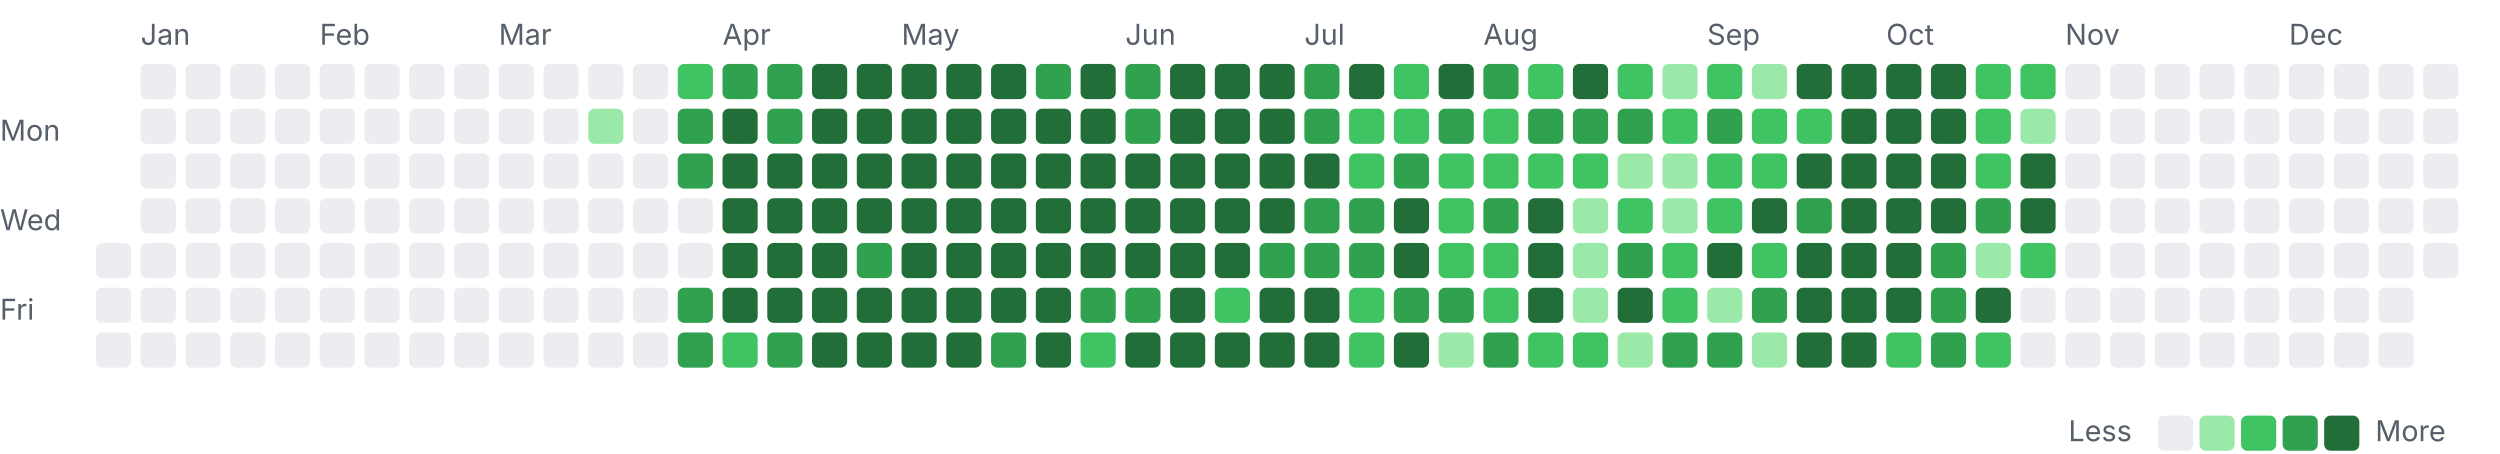
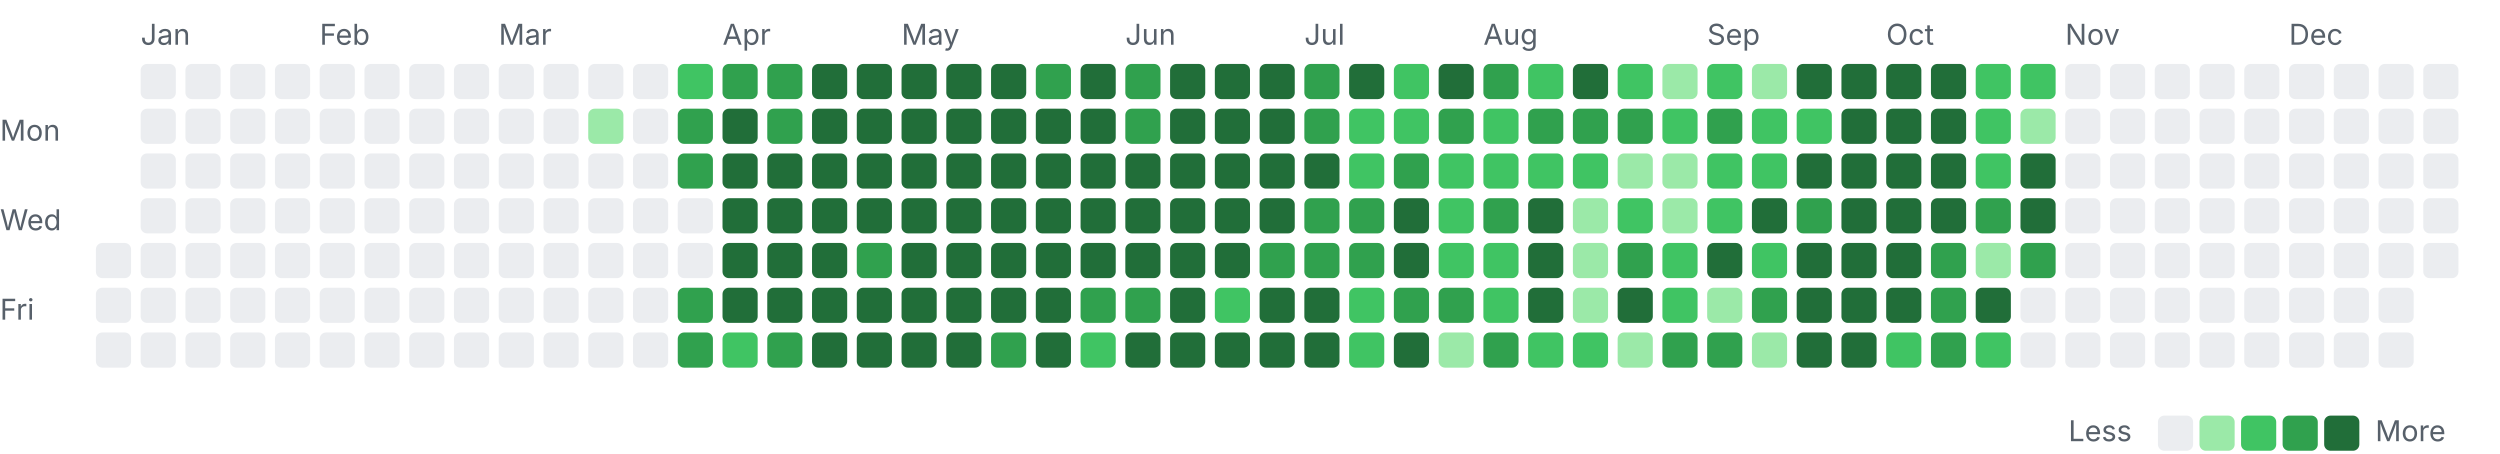
<svg xmlns="http://www.w3.org/2000/svg" width="782" height="142" viewBox="0 0 782 142">
  <style>.l0{fill:#ebedf0}.l1{fill:#9be9a8}.l2{fill:#40c463}.l3{fill:#30a14e}.l4{fill:#216e39} .lbl{fill:#57606a;font:9px -apple-system,Segoe UI,sans-serif}@media(prefers-color-scheme:dark){.l0{fill:#161b22}.l1{fill:#0e4429}.l2{fill:#006d32}.l3{fill:#26a641}.l4{fill:#39d353} .lbl{fill:#8b949e}}</style>
  <text class="lbl" x="44" y="14">Jan</text>
  <text class="lbl" x="100" y="14">Feb</text>
  <text class="lbl" x="156" y="14">Mar</text>
  <text class="lbl" x="226" y="14">Apr</text>
  <text class="lbl" x="282" y="14">May</text>
  <text class="lbl" x="352" y="14">Jun</text>
  <text class="lbl" x="408" y="14">Jul</text>
  <text class="lbl" x="464" y="14">Aug</text>
  <text class="lbl" x="534" y="14">Sep</text>
  <text class="lbl" x="590" y="14">Oct</text>
  <text class="lbl" x="646" y="14">Nov</text>
  <text class="lbl" x="716" y="14">Dec</text>
  <text class="lbl" x="0" y="44">Mon</text>
  <text class="lbl" x="0" y="72">Wed</text>
  <text class="lbl" x="0" y="100">Fri</text>
  <rect class="l0" x="30" y="76" width="11" height="11" rx="2" />
  <rect class="l0" x="30" y="90" width="11" height="11" rx="2" />
  <rect class="l0" x="30" y="104" width="11" height="11" rx="2" />
  <rect class="l0" x="44" y="20" width="11" height="11" rx="2" />
  <rect class="l0" x="44" y="34" width="11" height="11" rx="2" />
  <rect class="l0" x="44" y="48" width="11" height="11" rx="2" />
  <rect class="l0" x="44" y="62" width="11" height="11" rx="2" />
  <rect class="l0" x="44" y="76" width="11" height="11" rx="2" />
  <rect class="l0" x="44" y="90" width="11" height="11" rx="2" />
  <rect class="l0" x="44" y="104" width="11" height="11" rx="2" />
  <rect class="l0" x="58" y="20" width="11" height="11" rx="2" />
  <rect class="l0" x="58" y="34" width="11" height="11" rx="2" />
  <rect class="l0" x="58" y="48" width="11" height="11" rx="2" />
  <rect class="l0" x="58" y="62" width="11" height="11" rx="2" />
  <rect class="l0" x="58" y="76" width="11" height="11" rx="2" />
  <rect class="l0" x="58" y="90" width="11" height="11" rx="2" />
  <rect class="l0" x="58" y="104" width="11" height="11" rx="2" />
  <rect class="l0" x="72" y="20" width="11" height="11" rx="2" />
  <rect class="l0" x="72" y="34" width="11" height="11" rx="2" />
  <rect class="l0" x="72" y="48" width="11" height="11" rx="2" />
  <rect class="l0" x="72" y="62" width="11" height="11" rx="2" />
  <rect class="l0" x="72" y="76" width="11" height="11" rx="2" />
  <rect class="l0" x="72" y="90" width="11" height="11" rx="2" />
  <rect class="l0" x="72" y="104" width="11" height="11" rx="2" />
  <rect class="l0" x="86" y="20" width="11" height="11" rx="2" />
  <rect class="l0" x="86" y="34" width="11" height="11" rx="2" />
  <rect class="l0" x="86" y="48" width="11" height="11" rx="2" />
  <rect class="l0" x="86" y="62" width="11" height="11" rx="2" />
  <rect class="l0" x="86" y="76" width="11" height="11" rx="2" />
  <rect class="l0" x="86" y="90" width="11" height="11" rx="2" />
  <rect class="l0" x="86" y="104" width="11" height="11" rx="2" />
  <rect class="l0" x="100" y="20" width="11" height="11" rx="2" />
  <rect class="l0" x="100" y="34" width="11" height="11" rx="2" />
  <rect class="l0" x="100" y="48" width="11" height="11" rx="2" />
  <rect class="l0" x="100" y="62" width="11" height="11" rx="2" />
  <rect class="l0" x="100" y="76" width="11" height="11" rx="2" />
  <rect class="l0" x="100" y="90" width="11" height="11" rx="2" />
  <rect class="l0" x="100" y="104" width="11" height="11" rx="2" />
  <rect class="l0" x="114" y="20" width="11" height="11" rx="2" />
  <rect class="l0" x="114" y="34" width="11" height="11" rx="2" />
  <rect class="l0" x="114" y="48" width="11" height="11" rx="2" />
  <rect class="l0" x="114" y="62" width="11" height="11" rx="2" />
  <rect class="l0" x="114" y="76" width="11" height="11" rx="2" />
  <rect class="l0" x="114" y="90" width="11" height="11" rx="2" />
  <rect class="l0" x="114" y="104" width="11" height="11" rx="2" />
  <rect class="l0" x="128" y="20" width="11" height="11" rx="2" />
  <rect class="l0" x="128" y="34" width="11" height="11" rx="2" />
  <rect class="l0" x="128" y="48" width="11" height="11" rx="2" />
  <rect class="l0" x="128" y="62" width="11" height="11" rx="2" />
  <rect class="l0" x="128" y="76" width="11" height="11" rx="2" />
  <rect class="l0" x="128" y="90" width="11" height="11" rx="2" />
  <rect class="l0" x="128" y="104" width="11" height="11" rx="2" />
  <rect class="l0" x="142" y="20" width="11" height="11" rx="2" />
  <rect class="l0" x="142" y="34" width="11" height="11" rx="2" />
  <rect class="l0" x="142" y="48" width="11" height="11" rx="2" />
  <rect class="l0" x="142" y="62" width="11" height="11" rx="2" />
  <rect class="l0" x="142" y="76" width="11" height="11" rx="2" />
  <rect class="l0" x="142" y="90" width="11" height="11" rx="2" />
  <rect class="l0" x="142" y="104" width="11" height="11" rx="2" />
  <rect class="l0" x="156" y="20" width="11" height="11" rx="2" />
  <rect class="l0" x="156" y="34" width="11" height="11" rx="2" />
  <rect class="l0" x="156" y="48" width="11" height="11" rx="2" />
  <rect class="l0" x="156" y="62" width="11" height="11" rx="2" />
  <rect class="l0" x="156" y="76" width="11" height="11" rx="2" />
  <rect class="l0" x="156" y="90" width="11" height="11" rx="2" />
  <rect class="l0" x="156" y="104" width="11" height="11" rx="2" />
  <rect class="l0" x="170" y="20" width="11" height="11" rx="2" />
  <rect class="l0" x="170" y="34" width="11" height="11" rx="2" />
  <rect class="l0" x="170" y="48" width="11" height="11" rx="2" />
  <rect class="l0" x="170" y="62" width="11" height="11" rx="2" />
  <rect class="l0" x="170" y="76" width="11" height="11" rx="2" />
  <rect class="l0" x="170" y="90" width="11" height="11" rx="2" />
  <rect class="l0" x="170" y="104" width="11" height="11" rx="2" />
  <rect class="l0" x="184" y="20" width="11" height="11" rx="2" />
  <rect class="l1" x="184" y="34" width="11" height="11" rx="2" />
  <rect class="l0" x="184" y="48" width="11" height="11" rx="2" />
  <rect class="l0" x="184" y="62" width="11" height="11" rx="2" />
  <rect class="l0" x="184" y="76" width="11" height="11" rx="2" />
  <rect class="l0" x="184" y="90" width="11" height="11" rx="2" />
  <rect class="l0" x="184" y="104" width="11" height="11" rx="2" />
  <rect class="l0" x="198" y="20" width="11" height="11" rx="2" />
  <rect class="l0" x="198" y="34" width="11" height="11" rx="2" />
  <rect class="l0" x="198" y="48" width="11" height="11" rx="2" />
  <rect class="l0" x="198" y="62" width="11" height="11" rx="2" />
  <rect class="l0" x="198" y="76" width="11" height="11" rx="2" />
  <rect class="l0" x="198" y="90" width="11" height="11" rx="2" />
  <rect class="l0" x="198" y="104" width="11" height="11" rx="2" />
  <rect class="l2" x="212" y="20" width="11" height="11" rx="2" />
  <rect class="l3" x="212" y="34" width="11" height="11" rx="2" />
  <rect class="l3" x="212" y="48" width="11" height="11" rx="2" />
  <rect class="l0" x="212" y="62" width="11" height="11" rx="2" />
  <rect class="l0" x="212" y="76" width="11" height="11" rx="2" />
  <rect class="l3" x="212" y="90" width="11" height="11" rx="2" />
  <rect class="l3" x="212" y="104" width="11" height="11" rx="2" />
  <rect class="l3" x="226" y="20" width="11" height="11" rx="2" />
  <rect class="l4" x="226" y="34" width="11" height="11" rx="2" />
  <rect class="l4" x="226" y="48" width="11" height="11" rx="2" />
  <rect class="l4" x="226" y="62" width="11" height="11" rx="2" />
  <rect class="l4" x="226" y="76" width="11" height="11" rx="2" />
  <rect class="l4" x="226" y="90" width="11" height="11" rx="2" />
  <rect class="l2" x="226" y="104" width="11" height="11" rx="2" />
  <rect class="l3" x="240" y="20" width="11" height="11" rx="2" />
  <rect class="l3" x="240" y="34" width="11" height="11" rx="2" />
  <rect class="l4" x="240" y="48" width="11" height="11" rx="2" />
  <rect class="l4" x="240" y="62" width="11" height="11" rx="2" />
  <rect class="l4" x="240" y="76" width="11" height="11" rx="2" />
  <rect class="l4" x="240" y="90" width="11" height="11" rx="2" />
  <rect class="l3" x="240" y="104" width="11" height="11" rx="2" />
  <rect class="l4" x="254" y="20" width="11" height="11" rx="2" />
  <rect class="l4" x="254" y="34" width="11" height="11" rx="2" />
  <rect class="l4" x="254" y="48" width="11" height="11" rx="2" />
  <rect class="l4" x="254" y="62" width="11" height="11" rx="2" />
  <rect class="l4" x="254" y="76" width="11" height="11" rx="2" />
  <rect class="l4" x="254" y="90" width="11" height="11" rx="2" />
  <rect class="l4" x="254" y="104" width="11" height="11" rx="2" />
  <rect class="l4" x="268" y="20" width="11" height="11" rx="2" />
  <rect class="l4" x="268" y="34" width="11" height="11" rx="2" />
  <rect class="l4" x="268" y="48" width="11" height="11" rx="2" />
  <rect class="l4" x="268" y="62" width="11" height="11" rx="2" />
  <rect class="l3" x="268" y="76" width="11" height="11" rx="2" />
  <rect class="l4" x="268" y="90" width="11" height="11" rx="2" />
  <rect class="l4" x="268" y="104" width="11" height="11" rx="2" />
  <rect class="l4" x="282" y="20" width="11" height="11" rx="2" />
  <rect class="l4" x="282" y="34" width="11" height="11" rx="2" />
  <rect class="l4" x="282" y="48" width="11" height="11" rx="2" />
  <rect class="l4" x="282" y="62" width="11" height="11" rx="2" />
  <rect class="l4" x="282" y="76" width="11" height="11" rx="2" />
  <rect class="l4" x="282" y="90" width="11" height="11" rx="2" />
  <rect class="l4" x="282" y="104" width="11" height="11" rx="2" />
  <rect class="l4" x="296" y="20" width="11" height="11" rx="2" />
  <rect class="l4" x="296" y="34" width="11" height="11" rx="2" />
  <rect class="l4" x="296" y="48" width="11" height="11" rx="2" />
  <rect class="l4" x="296" y="62" width="11" height="11" rx="2" />
  <rect class="l4" x="296" y="76" width="11" height="11" rx="2" />
  <rect class="l4" x="296" y="90" width="11" height="11" rx="2" />
  <rect class="l4" x="296" y="104" width="11" height="11" rx="2" />
  <rect class="l4" x="310" y="20" width="11" height="11" rx="2" />
  <rect class="l4" x="310" y="34" width="11" height="11" rx="2" />
  <rect class="l4" x="310" y="48" width="11" height="11" rx="2" />
  <rect class="l4" x="310" y="62" width="11" height="11" rx="2" />
  <rect class="l4" x="310" y="76" width="11" height="11" rx="2" />
  <rect class="l4" x="310" y="90" width="11" height="11" rx="2" />
  <rect class="l3" x="310" y="104" width="11" height="11" rx="2" />
  <rect class="l3" x="324" y="20" width="11" height="11" rx="2" />
  <rect class="l4" x="324" y="34" width="11" height="11" rx="2" />
  <rect class="l4" x="324" y="48" width="11" height="11" rx="2" />
  <rect class="l4" x="324" y="62" width="11" height="11" rx="2" />
  <rect class="l4" x="324" y="76" width="11" height="11" rx="2" />
  <rect class="l4" x="324" y="90" width="11" height="11" rx="2" />
  <rect class="l4" x="324" y="104" width="11" height="11" rx="2" />
  <rect class="l4" x="338" y="20" width="11" height="11" rx="2" />
  <rect class="l4" x="338" y="34" width="11" height="11" rx="2" />
  <rect class="l4" x="338" y="48" width="11" height="11" rx="2" />
  <rect class="l4" x="338" y="62" width="11" height="11" rx="2" />
  <rect class="l4" x="338" y="76" width="11" height="11" rx="2" />
  <rect class="l3" x="338" y="90" width="11" height="11" rx="2" />
  <rect class="l2" x="338" y="104" width="11" height="11" rx="2" />
  <rect class="l3" x="352" y="20" width="11" height="11" rx="2" />
  <rect class="l3" x="352" y="34" width="11" height="11" rx="2" />
  <rect class="l4" x="352" y="48" width="11" height="11" rx="2" />
  <rect class="l4" x="352" y="62" width="11" height="11" rx="2" />
  <rect class="l4" x="352" y="76" width="11" height="11" rx="2" />
  <rect class="l3" x="352" y="90" width="11" height="11" rx="2" />
  <rect class="l4" x="352" y="104" width="11" height="11" rx="2" />
  <rect class="l4" x="366" y="20" width="11" height="11" rx="2" />
  <rect class="l4" x="366" y="34" width="11" height="11" rx="2" />
  <rect class="l4" x="366" y="48" width="11" height="11" rx="2" />
  <rect class="l4" x="366" y="62" width="11" height="11" rx="2" />
  <rect class="l4" x="366" y="76" width="11" height="11" rx="2" />
  <rect class="l4" x="366" y="90" width="11" height="11" rx="2" />
  <rect class="l4" x="366" y="104" width="11" height="11" rx="2" />
  <rect class="l4" x="380" y="20" width="11" height="11" rx="2" />
  <rect class="l4" x="380" y="34" width="11" height="11" rx="2" />
  <rect class="l4" x="380" y="48" width="11" height="11" rx="2" />
  <rect class="l4" x="380" y="62" width="11" height="11" rx="2" />
  <rect class="l4" x="380" y="76" width="11" height="11" rx="2" />
  <rect class="l2" x="380" y="90" width="11" height="11" rx="2" />
  <rect class="l4" x="380" y="104" width="11" height="11" rx="2" />
  <rect class="l4" x="394" y="20" width="11" height="11" rx="2" />
  <rect class="l4" x="394" y="34" width="11" height="11" rx="2" />
  <rect class="l4" x="394" y="48" width="11" height="11" rx="2" />
  <rect class="l4" x="394" y="62" width="11" height="11" rx="2" />
  <rect class="l3" x="394" y="76" width="11" height="11" rx="2" />
  <rect class="l4" x="394" y="90" width="11" height="11" rx="2" />
  <rect class="l4" x="394" y="104" width="11" height="11" rx="2" />
  <rect class="l3" x="408" y="20" width="11" height="11" rx="2" />
  <rect class="l3" x="408" y="34" width="11" height="11" rx="2" />
  <rect class="l4" x="408" y="48" width="11" height="11" rx="2" />
  <rect class="l3" x="408" y="62" width="11" height="11" rx="2" />
  <rect class="l3" x="408" y="76" width="11" height="11" rx="2" />
  <rect class="l4" x="408" y="90" width="11" height="11" rx="2" />
  <rect class="l4" x="408" y="104" width="11" height="11" rx="2" />
  <rect class="l4" x="422" y="20" width="11" height="11" rx="2" />
  <rect class="l2" x="422" y="34" width="11" height="11" rx="2" />
  <rect class="l2" x="422" y="48" width="11" height="11" rx="2" />
  <rect class="l3" x="422" y="62" width="11" height="11" rx="2" />
  <rect class="l3" x="422" y="76" width="11" height="11" rx="2" />
  <rect class="l2" x="422" y="90" width="11" height="11" rx="2" />
  <rect class="l2" x="422" y="104" width="11" height="11" rx="2" />
  <rect class="l2" x="436" y="20" width="11" height="11" rx="2" />
  <rect class="l2" x="436" y="34" width="11" height="11" rx="2" />
  <rect class="l3" x="436" y="48" width="11" height="11" rx="2" />
  <rect class="l4" x="436" y="62" width="11" height="11" rx="2" />
  <rect class="l4" x="436" y="76" width="11" height="11" rx="2" />
  <rect class="l3" x="436" y="90" width="11" height="11" rx="2" />
  <rect class="l4" x="436" y="104" width="11" height="11" rx="2" />
  <rect class="l4" x="450" y="20" width="11" height="11" rx="2" />
  <rect class="l3" x="450" y="34" width="11" height="11" rx="2" />
  <rect class="l2" x="450" y="48" width="11" height="11" rx="2" />
  <rect class="l2" x="450" y="62" width="11" height="11" rx="2" />
  <rect class="l2" x="450" y="76" width="11" height="11" rx="2" />
  <rect class="l3" x="450" y="90" width="11" height="11" rx="2" />
  <rect class="l1" x="450" y="104" width="11" height="11" rx="2" />
  <rect class="l3" x="464" y="20" width="11" height="11" rx="2" />
  <rect class="l2" x="464" y="34" width="11" height="11" rx="2" />
  <rect class="l2" x="464" y="48" width="11" height="11" rx="2" />
  <rect class="l3" x="464" y="62" width="11" height="11" rx="2" />
  <rect class="l2" x="464" y="76" width="11" height="11" rx="2" />
  <rect class="l2" x="464" y="90" width="11" height="11" rx="2" />
  <rect class="l3" x="464" y="104" width="11" height="11" rx="2" />
  <rect class="l2" x="478" y="20" width="11" height="11" rx="2" />
  <rect class="l3" x="478" y="34" width="11" height="11" rx="2" />
  <rect class="l2" x="478" y="48" width="11" height="11" rx="2" />
  <rect class="l4" x="478" y="62" width="11" height="11" rx="2" />
  <rect class="l4" x="478" y="76" width="11" height="11" rx="2" />
  <rect class="l4" x="478" y="90" width="11" height="11" rx="2" />
  <rect class="l2" x="478" y="104" width="11" height="11" rx="2" />
  <rect class="l4" x="492" y="20" width="11" height="11" rx="2" />
  <rect class="l3" x="492" y="34" width="11" height="11" rx="2" />
  <rect class="l2" x="492" y="48" width="11" height="11" rx="2" />
  <rect class="l1" x="492" y="62" width="11" height="11" rx="2" />
  <rect class="l1" x="492" y="76" width="11" height="11" rx="2" />
  <rect class="l1" x="492" y="90" width="11" height="11" rx="2" />
  <rect class="l2" x="492" y="104" width="11" height="11" rx="2" />
  <rect class="l2" x="506" y="20" width="11" height="11" rx="2" />
  <rect class="l3" x="506" y="34" width="11" height="11" rx="2" />
  <rect class="l1" x="506" y="48" width="11" height="11" rx="2" />
  <rect class="l2" x="506" y="62" width="11" height="11" rx="2" />
  <rect class="l3" x="506" y="76" width="11" height="11" rx="2" />
  <rect class="l4" x="506" y="90" width="11" height="11" rx="2" />
  <rect class="l1" x="506" y="104" width="11" height="11" rx="2" />
  <rect class="l1" x="520" y="20" width="11" height="11" rx="2" />
  <rect class="l2" x="520" y="34" width="11" height="11" rx="2" />
  <rect class="l1" x="520" y="48" width="11" height="11" rx="2" />
  <rect class="l1" x="520" y="62" width="11" height="11" rx="2" />
  <rect class="l2" x="520" y="76" width="11" height="11" rx="2" />
  <rect class="l2" x="520" y="90" width="11" height="11" rx="2" />
  <rect class="l3" x="520" y="104" width="11" height="11" rx="2" />
  <rect class="l2" x="534" y="20" width="11" height="11" rx="2" />
  <rect class="l3" x="534" y="34" width="11" height="11" rx="2" />
  <rect class="l2" x="534" y="48" width="11" height="11" rx="2" />
  <rect class="l2" x="534" y="62" width="11" height="11" rx="2" />
  <rect class="l4" x="534" y="76" width="11" height="11" rx="2" />
  <rect class="l1" x="534" y="90" width="11" height="11" rx="2" />
  <rect class="l3" x="534" y="104" width="11" height="11" rx="2" />
  <rect class="l1" x="548" y="20" width="11" height="11" rx="2" />
  <rect class="l2" x="548" y="34" width="11" height="11" rx="2" />
  <rect class="l2" x="548" y="48" width="11" height="11" rx="2" />
  <rect class="l4" x="548" y="62" width="11" height="11" rx="2" />
  <rect class="l2" x="548" y="76" width="11" height="11" rx="2" />
  <rect class="l3" x="548" y="90" width="11" height="11" rx="2" />
  <rect class="l1" x="548" y="104" width="11" height="11" rx="2" />
  <rect class="l4" x="562" y="20" width="11" height="11" rx="2" />
  <rect class="l2" x="562" y="34" width="11" height="11" rx="2" />
  <rect class="l4" x="562" y="48" width="11" height="11" rx="2" />
  <rect class="l3" x="562" y="62" width="11" height="11" rx="2" />
  <rect class="l4" x="562" y="76" width="11" height="11" rx="2" />
  <rect class="l4" x="562" y="90" width="11" height="11" rx="2" />
  <rect class="l4" x="562" y="104" width="11" height="11" rx="2" />
  <rect class="l4" x="576" y="20" width="11" height="11" rx="2" />
  <rect class="l4" x="576" y="34" width="11" height="11" rx="2" />
  <rect class="l4" x="576" y="48" width="11" height="11" rx="2" />
  <rect class="l4" x="576" y="62" width="11" height="11" rx="2" />
  <rect class="l4" x="576" y="76" width="11" height="11" rx="2" />
  <rect class="l4" x="576" y="90" width="11" height="11" rx="2" />
  <rect class="l4" x="576" y="104" width="11" height="11" rx="2" />
  <rect class="l4" x="590" y="20" width="11" height="11" rx="2" />
  <rect class="l4" x="590" y="34" width="11" height="11" rx="2" />
  <rect class="l4" x="590" y="48" width="11" height="11" rx="2" />
  <rect class="l4" x="590" y="62" width="11" height="11" rx="2" />
  <rect class="l4" x="590" y="76" width="11" height="11" rx="2" />
  <rect class="l4" x="590" y="90" width="11" height="11" rx="2" />
  <rect class="l2" x="590" y="104" width="11" height="11" rx="2" />
  <rect class="l4" x="604" y="20" width="11" height="11" rx="2" />
  <rect class="l4" x="604" y="34" width="11" height="11" rx="2" />
  <rect class="l4" x="604" y="48" width="11" height="11" rx="2" />
  <rect class="l4" x="604" y="62" width="11" height="11" rx="2" />
  <rect class="l3" x="604" y="76" width="11" height="11" rx="2" />
  <rect class="l3" x="604" y="90" width="11" height="11" rx="2" />
  <rect class="l3" x="604" y="104" width="11" height="11" rx="2" />
  <rect class="l2" x="618" y="20" width="11" height="11" rx="2" />
  <rect class="l2" x="618" y="34" width="11" height="11" rx="2" />
  <rect class="l2" x="618" y="48" width="11" height="11" rx="2" />
  <rect class="l3" x="618" y="62" width="11" height="11" rx="2" />
  <rect class="l1" x="618" y="76" width="11" height="11" rx="2" />
  <rect class="l4" x="618" y="90" width="11" height="11" rx="2" />
  <rect class="l2" x="618" y="104" width="11" height="11" rx="2" />
  <rect class="l2" x="632" y="20" width="11" height="11" rx="2" />
  <rect class="l1" x="632" y="34" width="11" height="11" rx="2" />
  <rect class="l4" x="632" y="48" width="11" height="11" rx="2" />
  <rect class="l4" x="632" y="62" width="11" height="11" rx="2" />
-   <rect class="l2" x="632" y="76" width="11" height="11" rx="2" />
+   <rect class="l3" x="632" y="76" width="11" height="11" rx="2" />
  <rect class="l0" x="632" y="90" width="11" height="11" rx="2" />
  <rect class="l0" x="632" y="104" width="11" height="11" rx="2" />
  <rect class="l0" x="646" y="20" width="11" height="11" rx="2" />
  <rect class="l0" x="646" y="34" width="11" height="11" rx="2" />
  <rect class="l0" x="646" y="48" width="11" height="11" rx="2" />
  <rect class="l0" x="646" y="62" width="11" height="11" rx="2" />
  <rect class="l0" x="646" y="76" width="11" height="11" rx="2" />
  <rect class="l0" x="646" y="90" width="11" height="11" rx="2" />
  <rect class="l0" x="646" y="104" width="11" height="11" rx="2" />
  <rect class="l0" x="660" y="20" width="11" height="11" rx="2" />
  <rect class="l0" x="660" y="34" width="11" height="11" rx="2" />
  <rect class="l0" x="660" y="48" width="11" height="11" rx="2" />
  <rect class="l0" x="660" y="62" width="11" height="11" rx="2" />
  <rect class="l0" x="660" y="76" width="11" height="11" rx="2" />
  <rect class="l0" x="660" y="90" width="11" height="11" rx="2" />
  <rect class="l0" x="660" y="104" width="11" height="11" rx="2" />
  <rect class="l0" x="674" y="20" width="11" height="11" rx="2" />
  <rect class="l0" x="674" y="34" width="11" height="11" rx="2" />
  <rect class="l0" x="674" y="48" width="11" height="11" rx="2" />
  <rect class="l0" x="674" y="62" width="11" height="11" rx="2" />
  <rect class="l0" x="674" y="76" width="11" height="11" rx="2" />
  <rect class="l0" x="674" y="90" width="11" height="11" rx="2" />
  <rect class="l0" x="674" y="104" width="11" height="11" rx="2" />
  <rect class="l0" x="688" y="20" width="11" height="11" rx="2" />
  <rect class="l0" x="688" y="34" width="11" height="11" rx="2" />
  <rect class="l0" x="688" y="48" width="11" height="11" rx="2" />
  <rect class="l0" x="688" y="62" width="11" height="11" rx="2" />
  <rect class="l0" x="688" y="76" width="11" height="11" rx="2" />
  <rect class="l0" x="688" y="90" width="11" height="11" rx="2" />
  <rect class="l0" x="688" y="104" width="11" height="11" rx="2" />
  <rect class="l0" x="702" y="20" width="11" height="11" rx="2" />
  <rect class="l0" x="702" y="34" width="11" height="11" rx="2" />
  <rect class="l0" x="702" y="48" width="11" height="11" rx="2" />
  <rect class="l0" x="702" y="62" width="11" height="11" rx="2" />
  <rect class="l0" x="702" y="76" width="11" height="11" rx="2" />
  <rect class="l0" x="702" y="90" width="11" height="11" rx="2" />
  <rect class="l0" x="702" y="104" width="11" height="11" rx="2" />
  <rect class="l0" x="716" y="20" width="11" height="11" rx="2" />
  <rect class="l0" x="716" y="34" width="11" height="11" rx="2" />
  <rect class="l0" x="716" y="48" width="11" height="11" rx="2" />
  <rect class="l0" x="716" y="62" width="11" height="11" rx="2" />
  <rect class="l0" x="716" y="76" width="11" height="11" rx="2" />
  <rect class="l0" x="716" y="90" width="11" height="11" rx="2" />
  <rect class="l0" x="716" y="104" width="11" height="11" rx="2" />
  <rect class="l0" x="730" y="20" width="11" height="11" rx="2" />
  <rect class="l0" x="730" y="34" width="11" height="11" rx="2" />
  <rect class="l0" x="730" y="48" width="11" height="11" rx="2" />
  <rect class="l0" x="730" y="62" width="11" height="11" rx="2" />
  <rect class="l0" x="730" y="76" width="11" height="11" rx="2" />
  <rect class="l0" x="730" y="90" width="11" height="11" rx="2" />
  <rect class="l0" x="730" y="104" width="11" height="11" rx="2" />
  <rect class="l0" x="744" y="20" width="11" height="11" rx="2" />
  <rect class="l0" x="744" y="34" width="11" height="11" rx="2" />
  <rect class="l0" x="744" y="48" width="11" height="11" rx="2" />
  <rect class="l0" x="744" y="62" width="11" height="11" rx="2" />
  <rect class="l0" x="744" y="76" width="11" height="11" rx="2" />
  <rect class="l0" x="744" y="90" width="11" height="11" rx="2" />
  <rect class="l0" x="744" y="104" width="11" height="11" rx="2" />
  <rect class="l0" x="758" y="20" width="11" height="11" rx="2" />
  <rect class="l0" x="758" y="34" width="11" height="11" rx="2" />
  <rect class="l0" x="758" y="48" width="11" height="11" rx="2" />
  <rect class="l0" x="758" y="62" width="11" height="11" rx="2" />
  <rect class="l0" x="758" y="76" width="11" height="11" rx="2" />
  <text class="lbl" x="647" y="138">Less</text>
  <rect class="l0" x="675" y="130" width="11" height="11" rx="2" />
  <rect class="l1" x="688" y="130" width="11" height="11" rx="2" />
  <rect class="l2" x="701" y="130" width="11" height="11" rx="2" />
  <rect class="l3" x="714" y="130" width="11" height="11" rx="2" />
  <rect class="l4" x="727" y="130" width="11" height="11" rx="2" />
  <text class="lbl" x="743" y="138">More</text>
</svg>
